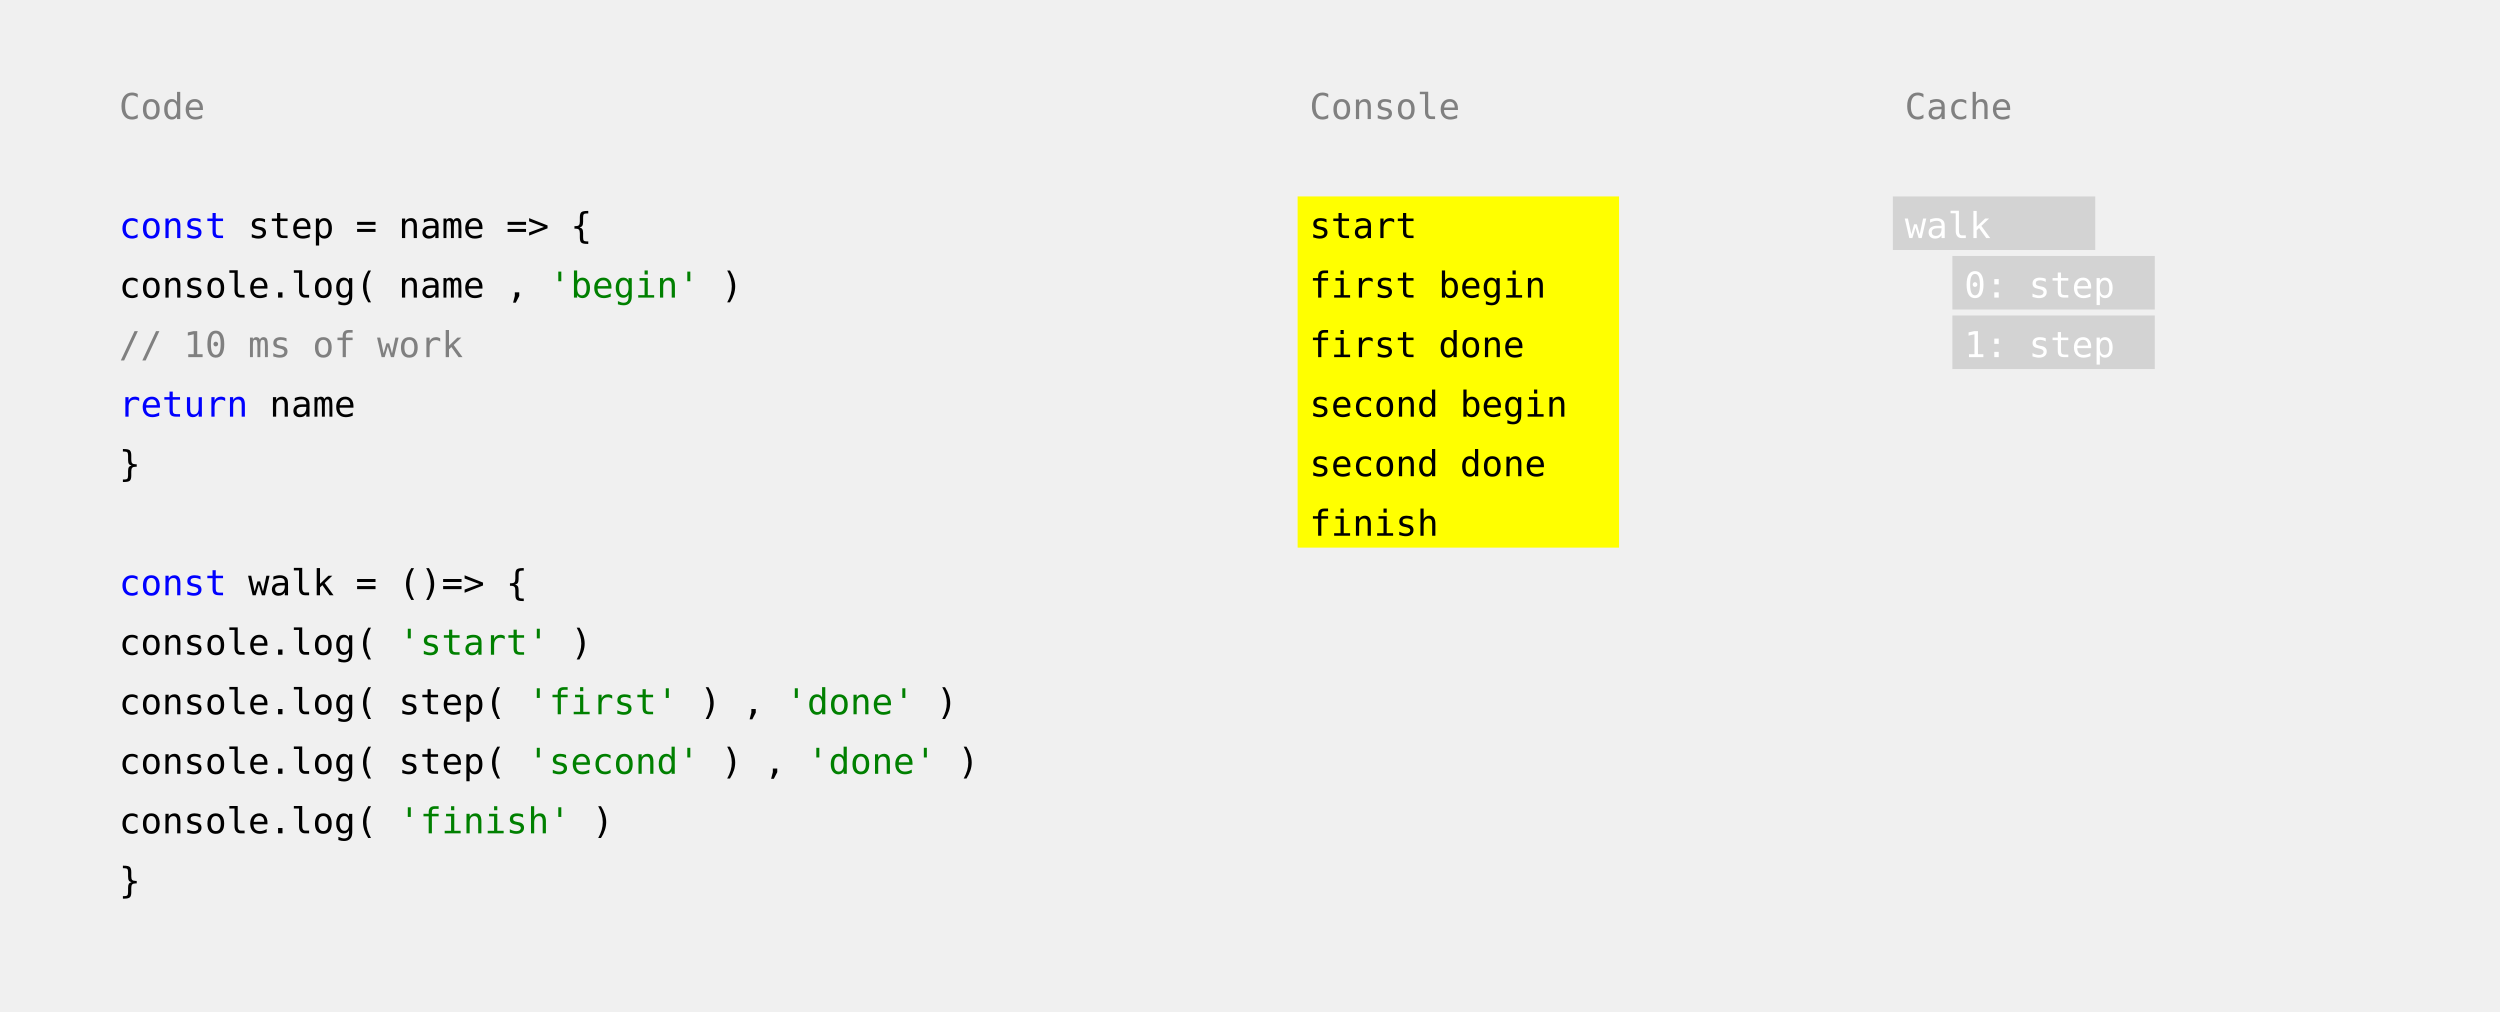
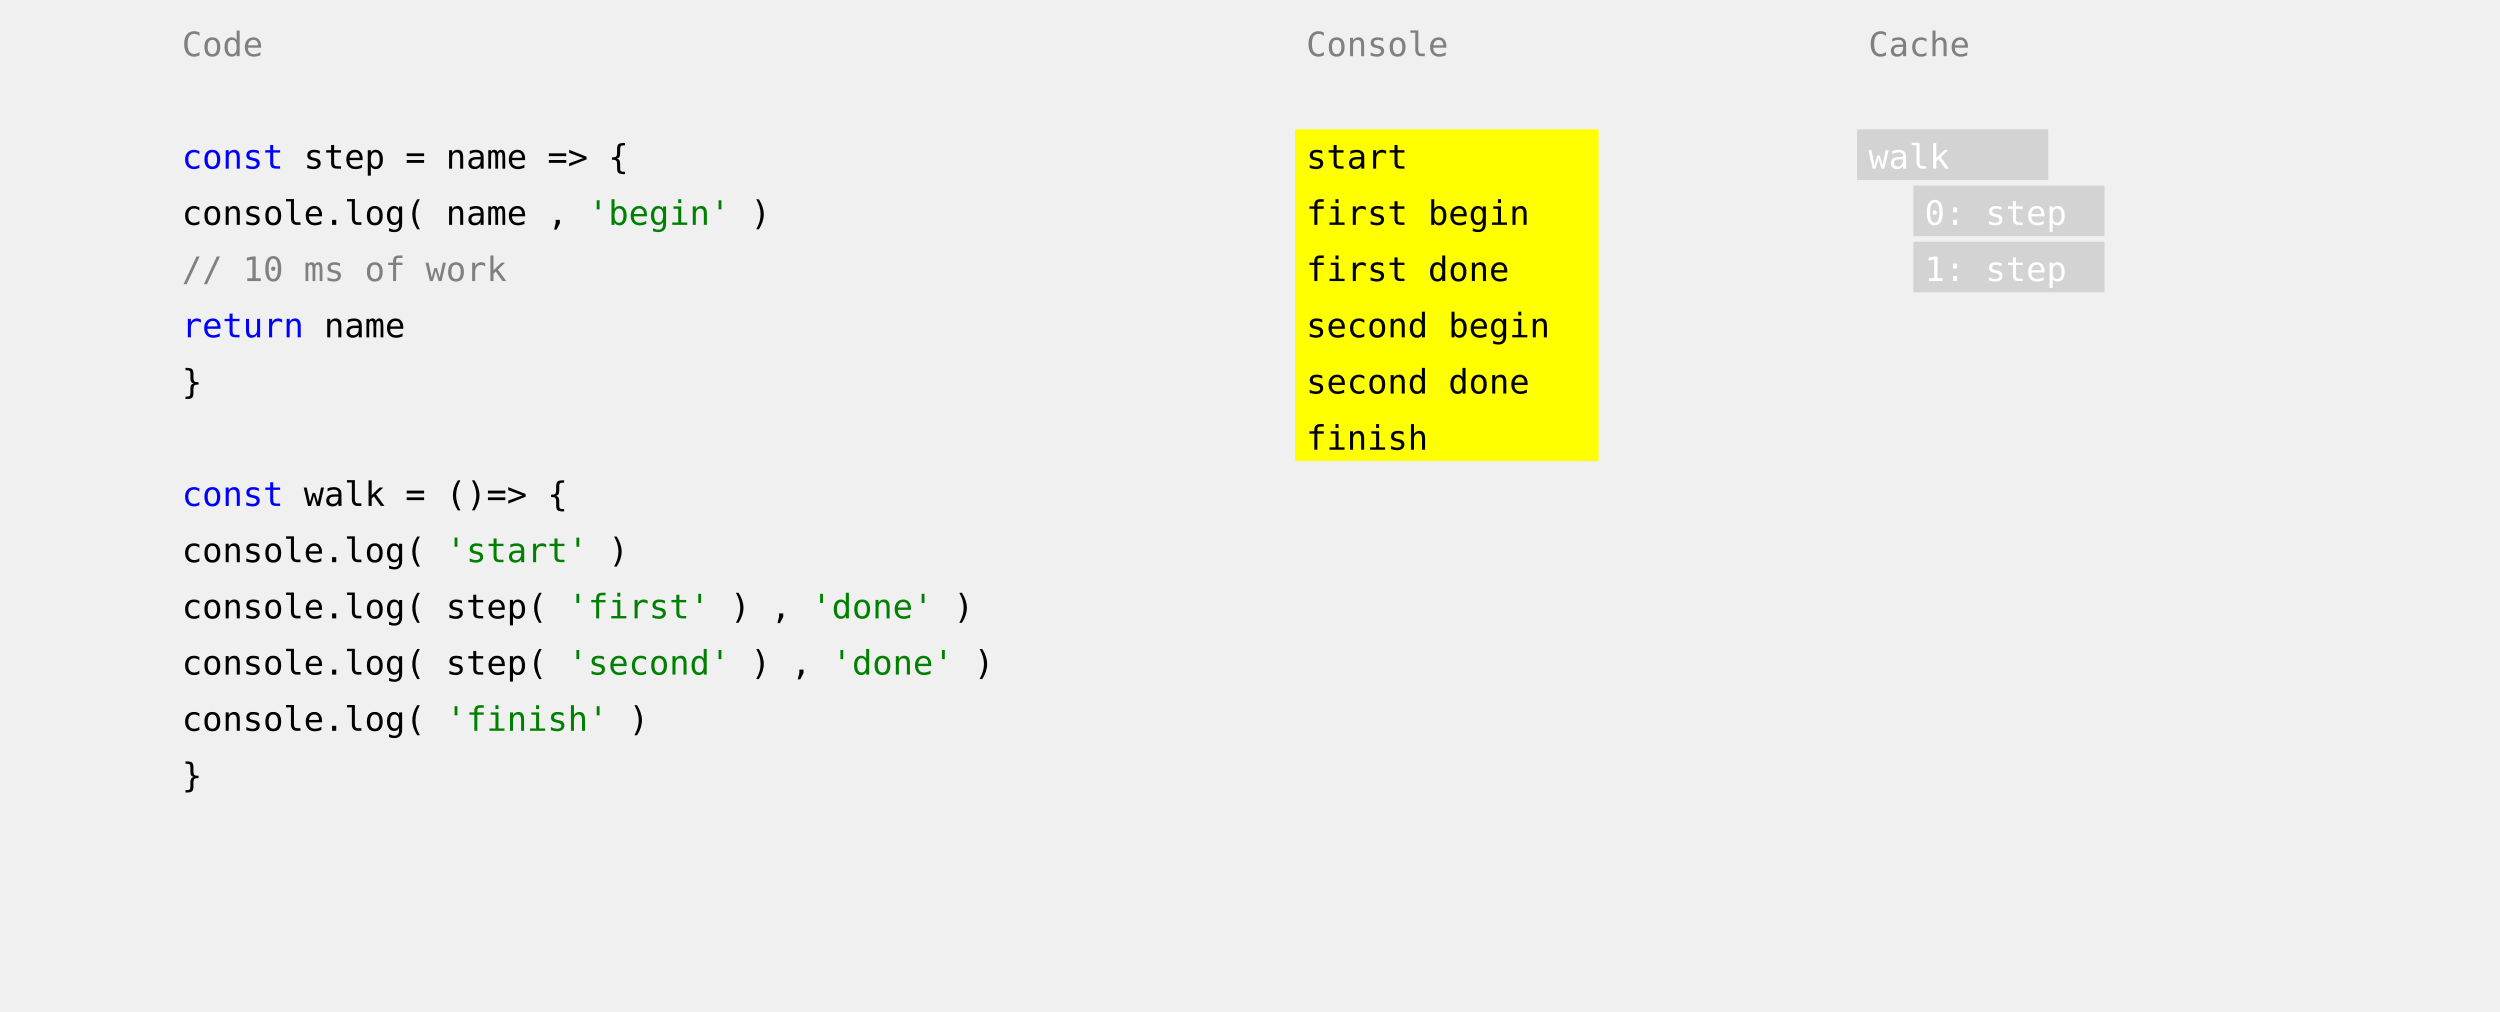
- <svg xmlns="http://www.w3.org/2000/svg" width="840" height="340" viewBox="0 -40 840 300">
+ <svg xmlns="http://www.w3.org/2000/svg" width="840" height="340" viewBox="0 -40 840 360">
  <style>
	* {
		white-space: pre;
		font-family: monospace;
	}

	.header {
		fill: gray;
	}

	.cache rect {
		fill: lightgray;
		stroke: lightgray;
		stroke-width: 8px;
	}

	.cache rect.l {
		fill: steelblue;
		stroke: steelblue;
	}

	.cache text {
		fill: white;
	}

	.row {
		fill: yellow;
		stroke: yellow;
		stroke-width: 8px;
	}

	.token {
		fill: blue;
	}

	.string {
		fill: green;
	}

	.comment {
		fill: gray;
	}

	.bad {
		fill: red;
	}

</style>
  <text class="header" x="40" y="-20">Code</text>
  <text x="40" y="20">
    <tspan class="token">const</tspan> step = name =&gt; {</text>
  <text x="40" y="40">    console.log( name , <tspan class="string">'begin'</tspan> )</text>
  <text x="40" y="60">
    <tspan class="comment">// 10 ms of work</tspan>
  </text>
  <text x="40" y="80">
    <tspan class="token">return</tspan> name</text>
  <text x="40" y="100">}</text>
  <text x="40" y="140">
    <tspan class="token">const</tspan> walk = ()=&gt; {</text>
  <text x="40" y="160">    console.log( <tspan class="string">'start'</tspan> )</text>
  <text x="40" y="180">    console.log( step( <tspan class="string">'first'</tspan> ) , <tspan class="string">'done'</tspan> )</text>
  <text x="40" y="200">    console.log( step( <tspan class="string">'second'</tspan> ) , <tspan class="string">'done'</tspan> )</text>
  <text x="40" y="220">    console.log( <tspan class="string">'finish'</tspan> )</text>
  <text x="40" y="240">}</text>
  <text class="header" x="440" y="-20">Console</text>
  <rect class="row" x="440" y="10" width="100" height="110" />
  <text x="440" y="20">start</text>
  <text x="440" y="40">first begin</text>
  <text x="440" y="60">first done</text>
  <text x="440" y="80">second begin</text>
  <text x="440" y="100">second done</text>
  <text x="440" y="120">finish</text>
  <text class="header" x="640" y="-20">Cache</text>
  <g class="cache">
    <rect x="640" y="10" width="60" height="10" />
    <text x="640" y="20">walk</text>
  </g>
  <g class="cache">
    <rect x="660" y="30" width="60" height="10">
		</rect>
    <text x="660" y="40">0: step</text>
  </g>
  <g class="cache">
    <rect x="660" y="50" width="60" height="10">
		</rect>
    <text x="660" y="60">1: step</text>
  </g>
</svg>
